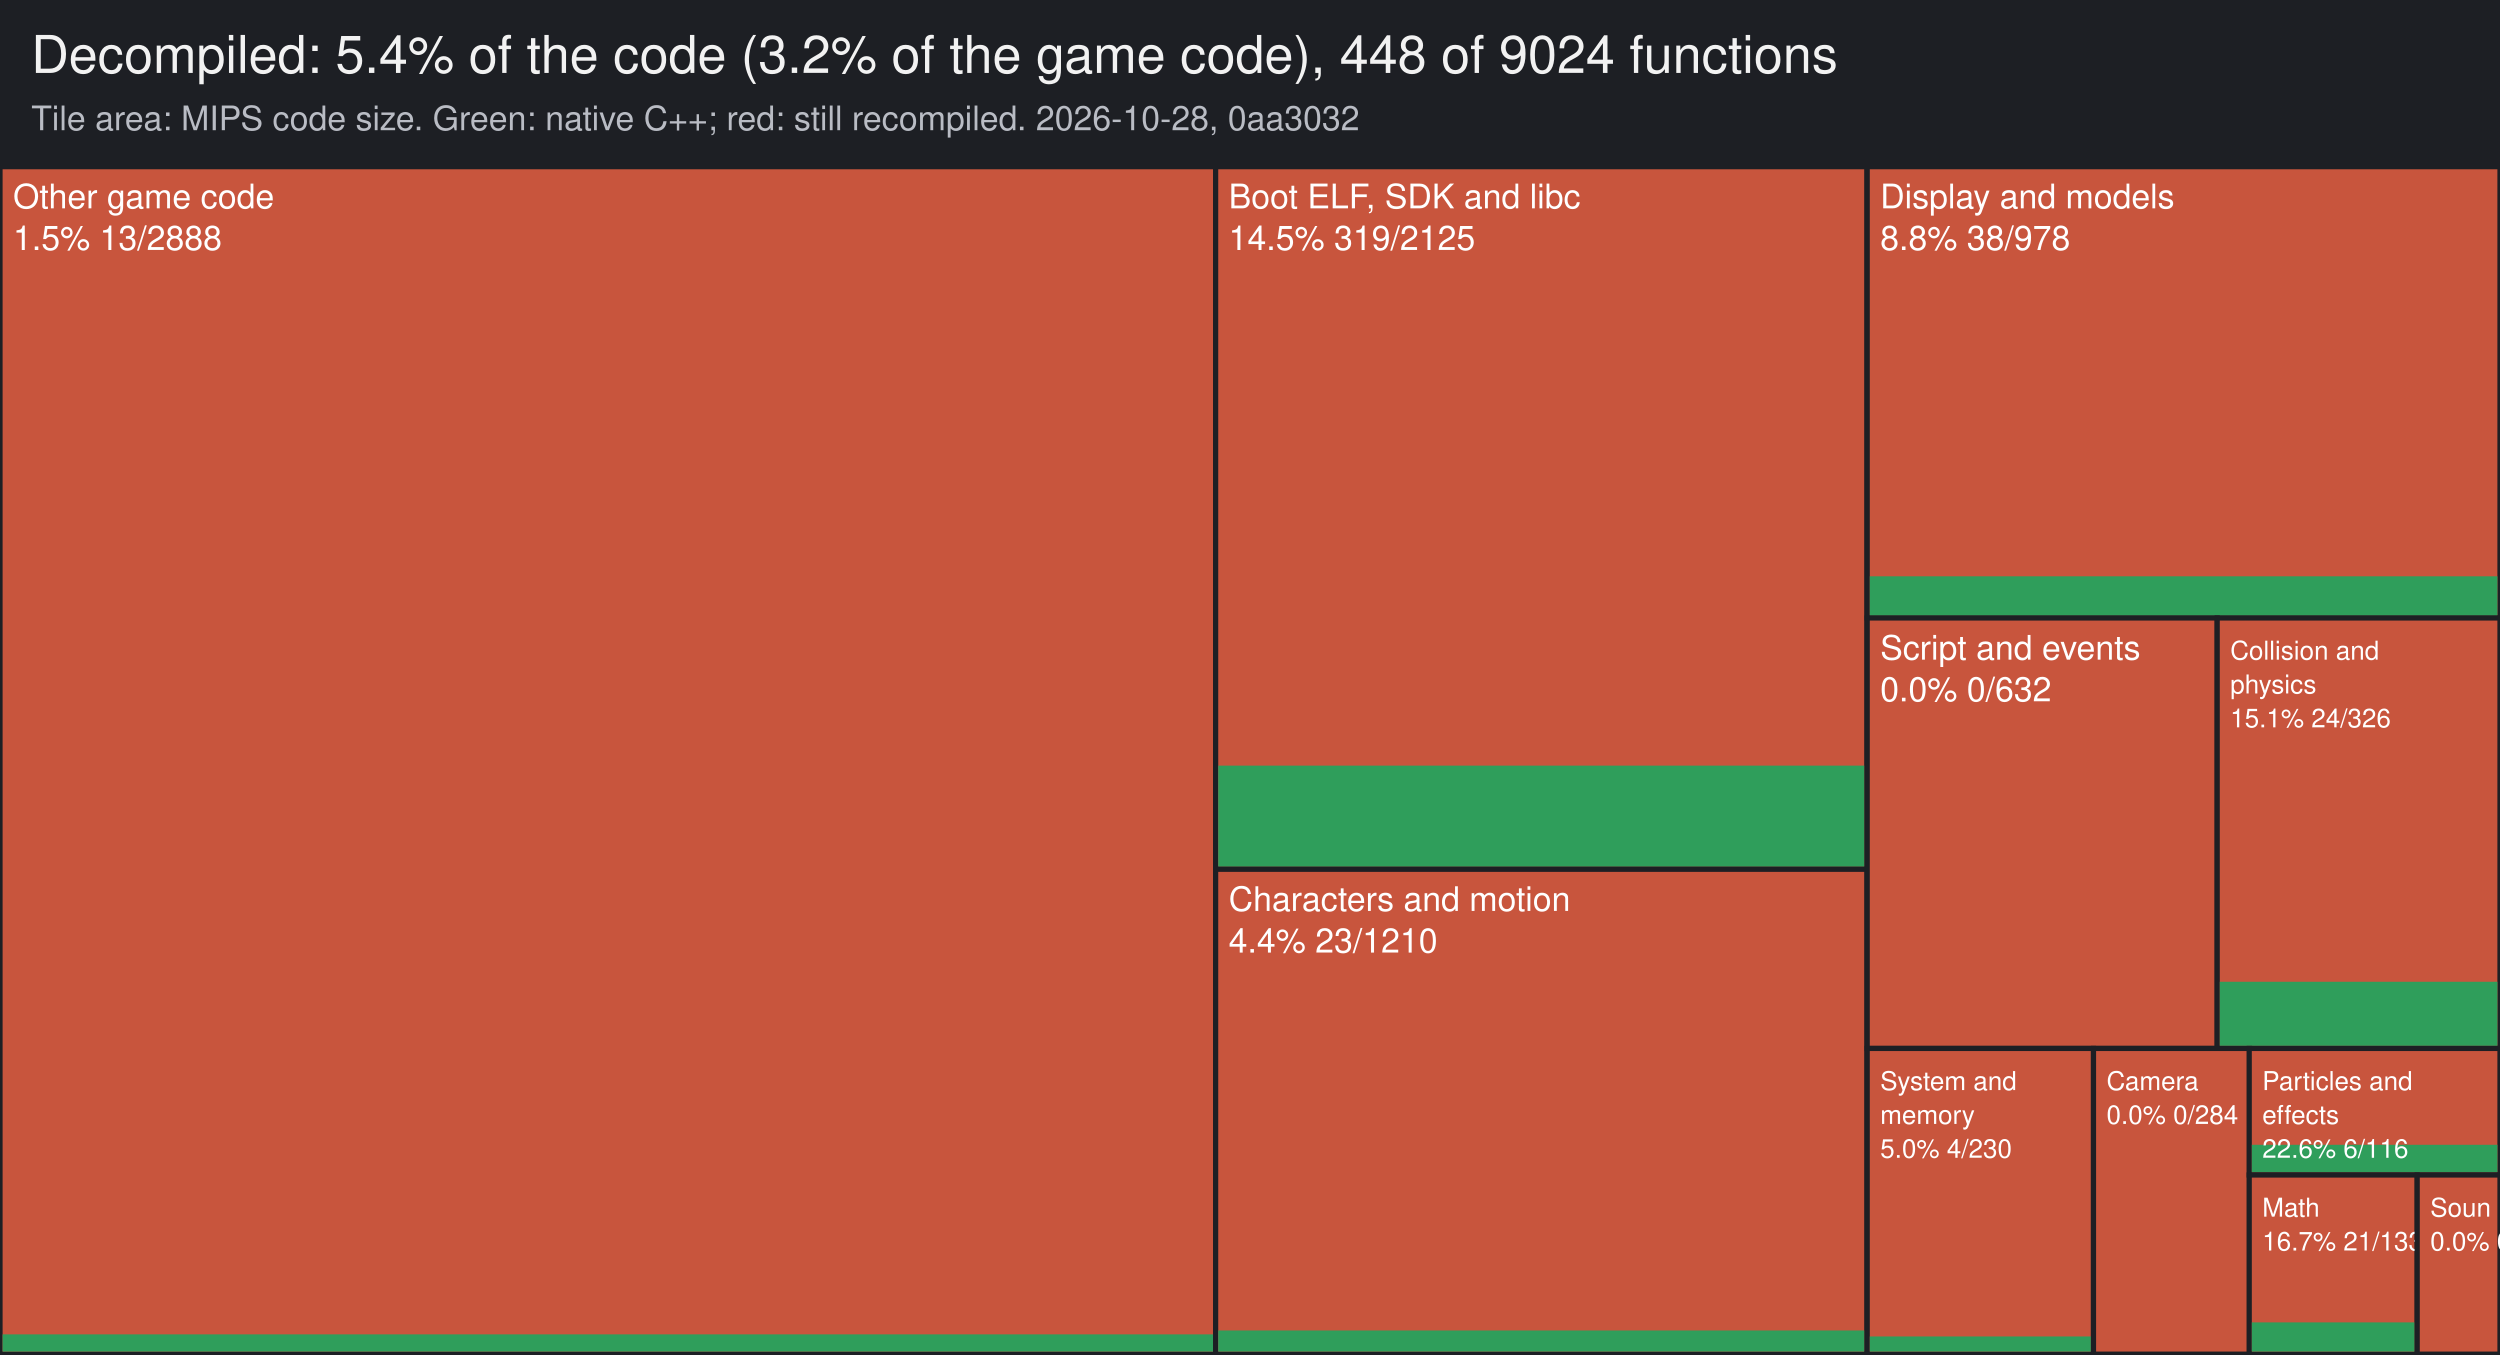
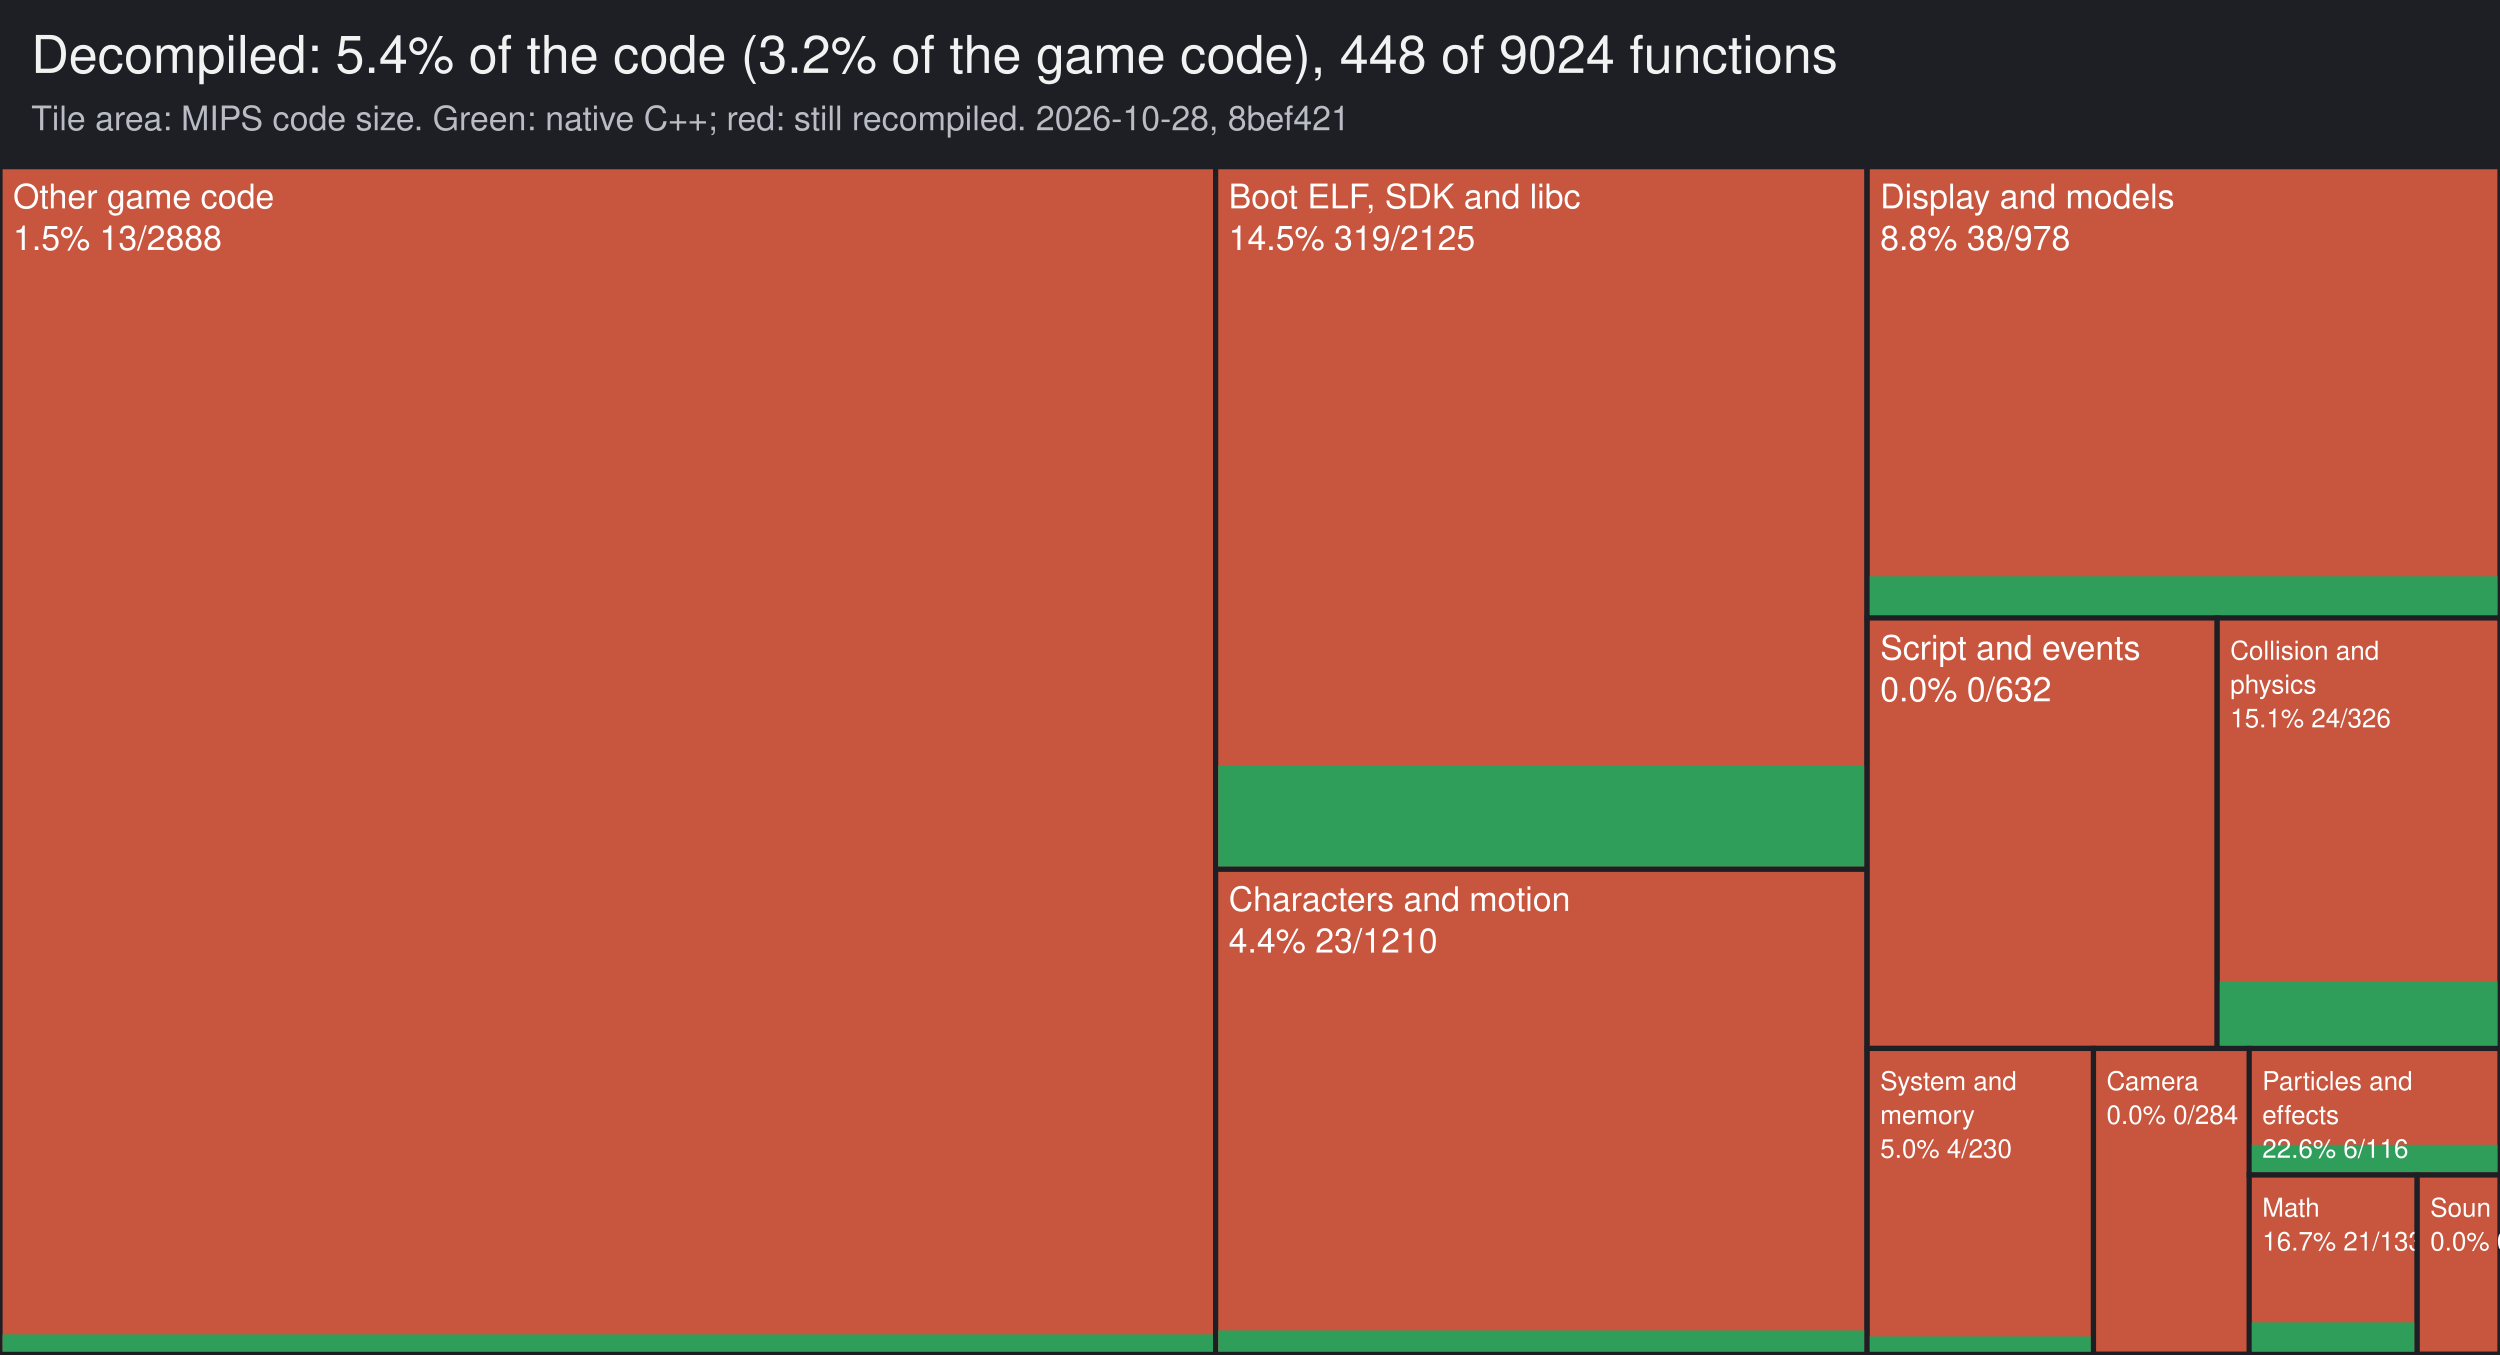
<svg xmlns="http://www.w3.org/2000/svg" width="960" height="520" font-family="Helvetica, Arial, sans-serif">
  <rect width="100%" height="100%" fill="#1d1f24" />
  <text x="12" y="28" font-size="20" fill="#f2f2f2">Decompiled: 5.4% of the code (3.2% of the game code), 448 of 9024 functions</text>
-   <text x="12" y="50" font-size="13" fill="#b9bcc4">Tile area: MIPS code size. Green: native C++; red: still recompiled. 2026-10-28, 0aa3032</text>
+   <text x="12" y="50" font-size="13" fill="#b9bcc4">Tile area: MIPS code size. Green: native C++; red: still recompiled. 2026-10-28, 8bef421</text>
  <rect x="0.0" y="64.0" width="466.8" height="456.0" fill="#c8553d" stroke="#1d1f24" stroke-width="2" />
  <rect x="1.0" y="512.4" width="464.8" height="6.6" fill="#2f9e5b" />
  <text x="5.0" y="80.0" font-size="13" fill="#ffffff">Other game code</text>
  <text x="5.0" y="96.0" font-size="13" fill="#ffffff">1.5%  13/2888</text>
  <rect x="466.8" y="64.0" width="250.1" height="269.8" fill="#c8553d" stroke="#1d1f24" stroke-width="2" />
  <rect x="467.8" y="294.0" width="248.1" height="38.8" fill="#2f9e5b" />
  <text x="471.8" y="80.0" font-size="13" fill="#ffffff">Boot ELF, SDK and libc</text>
  <text x="471.8" y="96.0" font-size="13" fill="#ffffff">14.5%  319/2125</text>
  <rect x="466.8" y="333.8" width="250.1" height="186.2" fill="#c8553d" stroke="#1d1f24" stroke-width="2" />
  <rect x="467.8" y="510.9" width="248.1" height="8.1" fill="#2f9e5b" />
  <text x="471.8" y="349.8" font-size="13" fill="#ffffff">Characters and motion</text>
  <text x="471.8" y="365.8" font-size="13" fill="#ffffff">4.4%  23/1210</text>
  <rect x="717.0" y="64.0" width="243.0" height="173.3" fill="#c8553d" stroke="#1d1f24" stroke-width="2" />
  <rect x="718.0" y="221.3" width="241.0" height="15.1" fill="#2f9e5b" />
  <text x="722.0" y="80.0" font-size="13" fill="#ffffff">Display and models</text>
  <text x="722.0" y="96.0" font-size="13" fill="#ffffff">8.8%  38/978</text>
  <rect x="717.0" y="237.3" width="134.4" height="165.3" fill="#c8553d" stroke="#1d1f24" stroke-width="2" />
  <rect x="718.0" y="401.6" width="132.4" height="0.0" fill="#2f9e5b" />
  <text x="722.0" y="253.3" font-size="13" fill="#ffffff">Script and events</text>
  <text x="722.0" y="269.3" font-size="13" fill="#ffffff">0.0%  0/632</text>
  <rect x="851.4" y="237.3" width="108.6" height="165.3" fill="#c8553d" stroke="#1d1f24" stroke-width="2" />
  <rect x="852.4" y="377.0" width="106.6" height="24.6" fill="#2f9e5b" />
  <text x="856.4" y="253.3" font-size="10" fill="#ffffff">Collision and</text>
  <text x="856.4" y="266.3" font-size="10" fill="#ffffff">physics</text>
  <text x="856.4" y="279.3" font-size="10" fill="#ffffff">15.1%  24/326</text>
  <rect x="717.0" y="402.6" width="86.9" height="117.4" fill="#c8553d" stroke="#1d1f24" stroke-width="2" />
  <rect x="718.0" y="513.2" width="84.9" height="5.8" fill="#2f9e5b" />
  <text x="722.0" y="418.6" font-size="10" fill="#ffffff">System and</text>
  <text x="722.0" y="431.6" font-size="10" fill="#ffffff">memory</text>
  <text x="722.0" y="444.6" font-size="10" fill="#ffffff">5.0%  4/230</text>
  <rect x="803.9" y="402.6" width="59.9" height="117.4" fill="#c8553d" stroke="#1d1f24" stroke-width="2" />
  <rect x="804.9" y="519.0" width="57.9" height="0.0" fill="#2f9e5b" />
  <text x="808.9" y="418.6" font-size="10" fill="#ffffff">Camera</text>
  <text x="808.9" y="431.6" font-size="10" fill="#ffffff">0.0%  0/284</text>
  <rect x="863.7" y="402.6" width="96.3" height="48.6" fill="#c8553d" stroke="#1d1f24" stroke-width="2" />
  <rect x="864.7" y="439.6" width="94.3" height="10.5" fill="#2f9e5b" />
  <text x="868.7" y="418.6" font-size="10" fill="#ffffff">Particles and</text>
  <text x="868.7" y="431.6" font-size="10" fill="#ffffff">effects</text>
  <text x="868.7" y="444.6" font-size="10" fill="#ffffff">22.6%  6/116</text>
  <rect x="863.7" y="451.2" width="64.5" height="68.8" fill="#c8553d" stroke="#1d1f24" stroke-width="2" />
  <rect x="864.7" y="507.8" width="62.5" height="11.2" fill="#2f9e5b" />
  <text x="868.7" y="467.2" font-size="10" fill="#ffffff">Math</text>
  <text x="868.7" y="480.2" font-size="10" fill="#ffffff">16.7%  21/133</text>
  <rect x="928.2" y="451.2" width="31.8" height="68.8" fill="#c8553d" stroke="#1d1f24" stroke-width="2" />
  <rect x="929.2" y="519.0" width="29.8" height="0.0" fill="#2f9e5b" />
  <text x="933.2" y="467.2" font-size="10" fill="#ffffff">Soun</text>
  <text x="933.2" y="480.2" font-size="10" fill="#ffffff">0.0%  0/102</text>
</svg>
